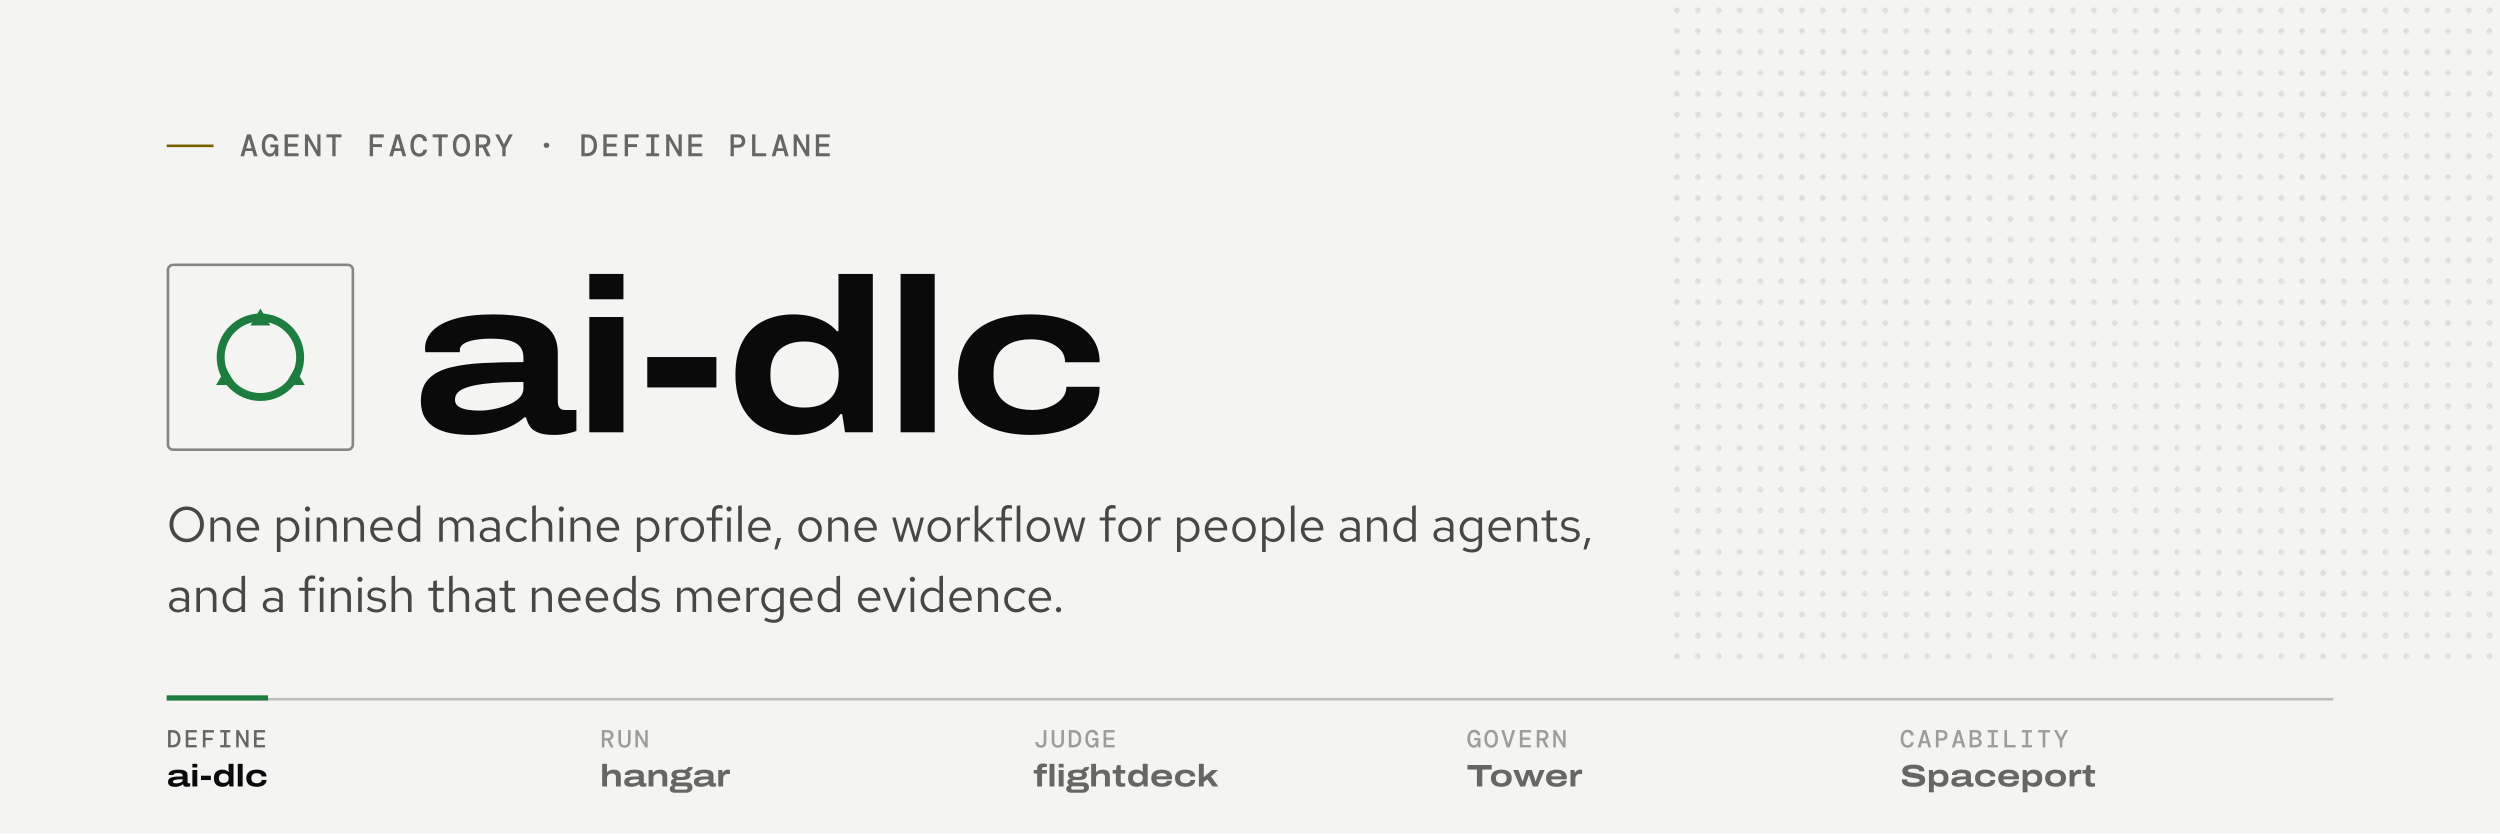
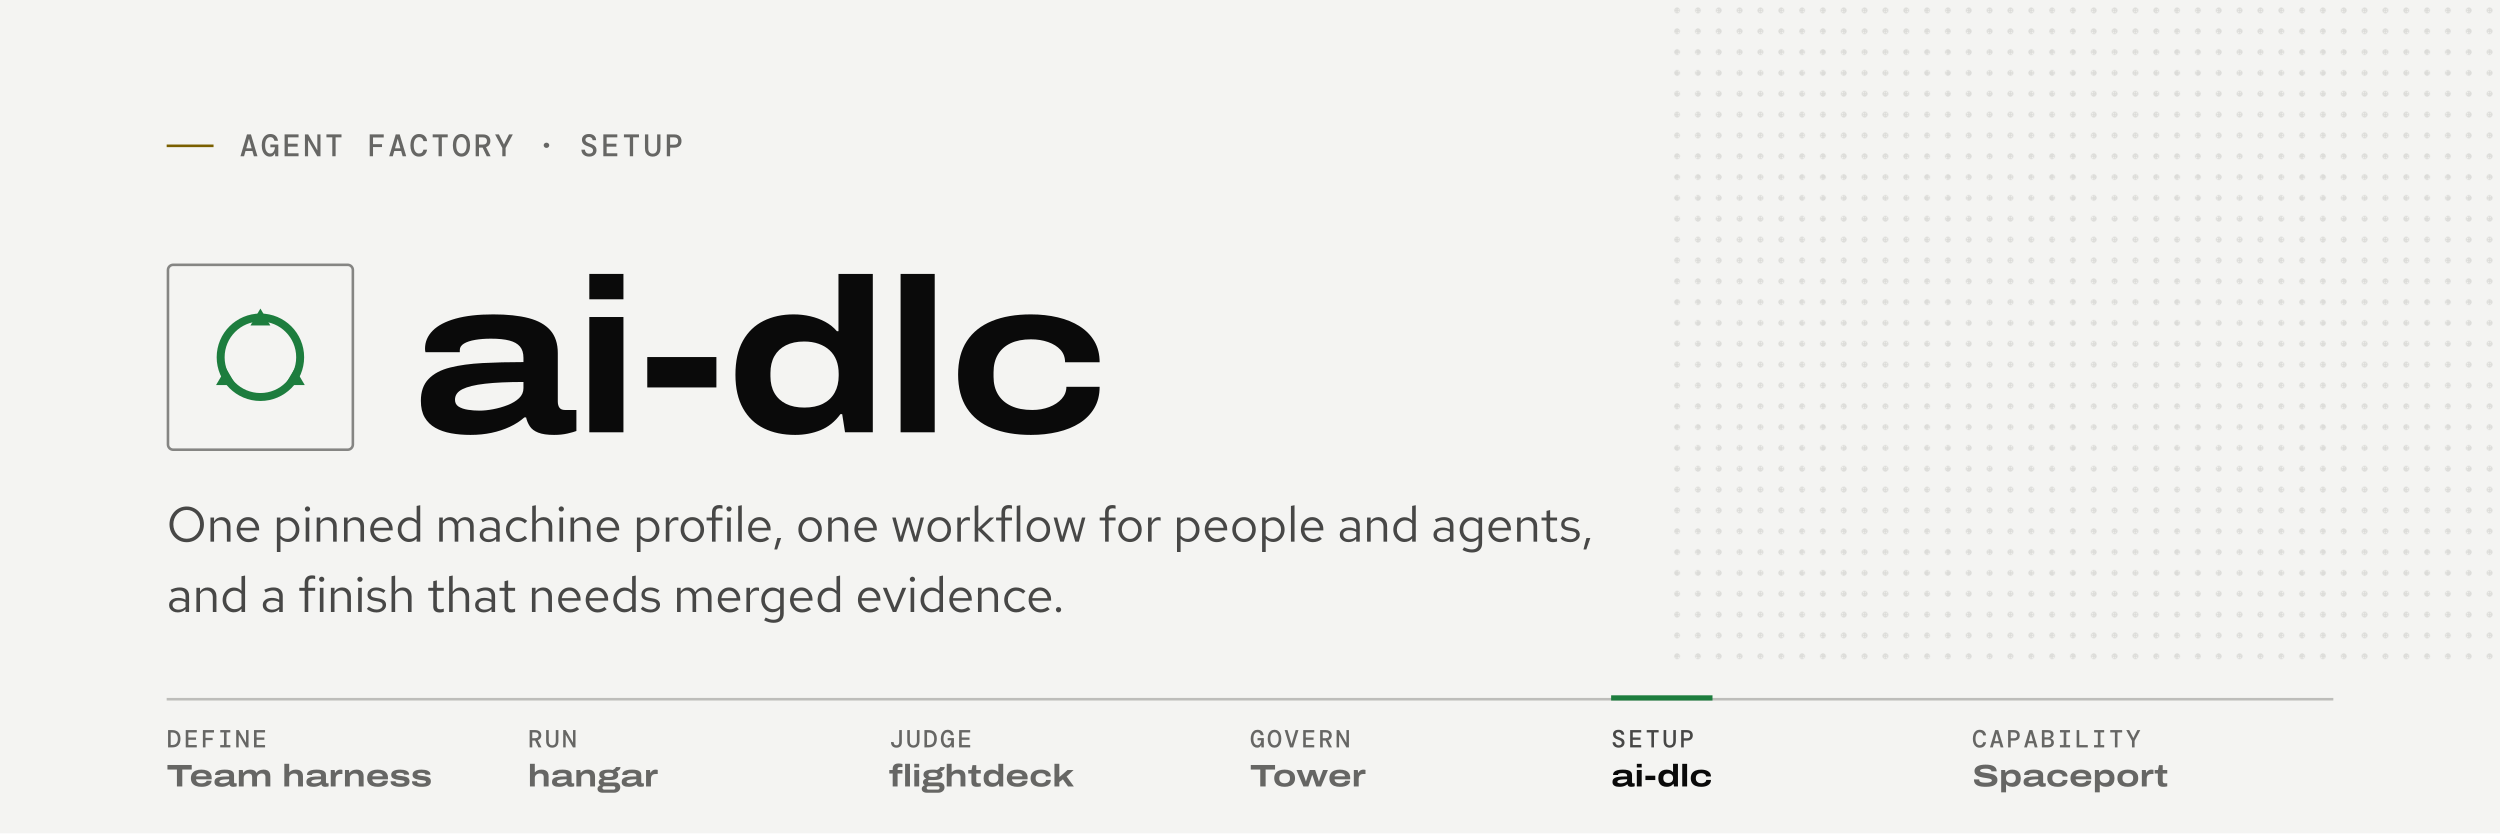
<svg xmlns="http://www.w3.org/2000/svg" width="960" height="320" viewBox="0 0 960 320" role="img" aria-labelledby="t d">
  <defs>
    <path id="m1" d="M28 0 237 700H363L572 0H457L410 168H190L143 0ZM297 550 214 253H386L303 550Z" />
    <path id="m7" d="M291 -12Q213 -12 154 32.5Q95 77 62 158Q29 239 29 350Q29 459 62 540Q95 621 156.5 666.5Q218 712 304 712Q408 712 471.5 655Q535 598 549 494H434Q424 548 390.5 580Q357 612 304 612Q223 612 180 542Q137 472 137 350Q137 223 182.5 155.5Q228 88 301 88Q350 88 382 117Q414 146 431 191.5Q448 237 452 288H305V376H559V0H461L454 94H448Q428 48 392 18Q356 -12 291 -12Z" />
    <path id="m5" d="M80 0V700H527V605H186V401H497V307H186V95H527V0Z" />
    <path id="m15" d="M51 0V700H155L448 187V700H549V0H445L152 513V0Z" />
    <path id="m21" d="M247 0V605H59V700H541V605H353V0Z" />
    <path id="m6" d="M84 0V700H533V601H190V387H478V294H190V0Z" />
    <path id="m3" d="M302 -12Q214 -12 152.5 33Q91 78 58.5 159.5Q26 241 26 349Q26 458 58.5 539.5Q91 621 153 666.5Q215 712 302 712Q415 712 482 650.5Q549 589 560 484H443Q434 539 398.5 575.5Q363 612 301 612Q222 612 178 542Q134 472 134 349Q134 227 178 157.5Q222 88 301 88Q365 88 399 121.5Q433 155 443 210H560Q544 107 479 47.5Q414 -12 302 -12Z" />
    <path id="m16" d="M300 -12Q215 -12 153 32Q91 76 58 157Q25 238 25 350Q25 462 58 543Q91 624 153 668Q215 712 300 712Q386 712 447.5 668Q509 624 542 543Q575 462 575 350Q575 238 542 157Q509 76 447.5 32Q386 -12 300 -12ZM300 88Q375 88 421 155.5Q467 223 467 350Q467 477 421 544.5Q375 612 300 612Q224 612 178.5 544.5Q133 477 133 350Q133 223 178.5 155.5Q224 88 300 88Z" />
    <path id="m19" d="M75 0V700H304Q386 700 439.5 672Q493 644 519.5 596.5Q546 549 546 489Q546 421 511.5 368.5Q477 316 406 292L553 0H430L296 277H181V0ZM181 373H298Q370 373 403.5 405Q437 437 437 489Q437 542 404 573.5Q371 605 297 605H181Z" />
    <path id="m26" d="M247 0V266L16 700H137L300 378L463 700H584L353 266V0Z" />
    <path id="m87" d="M300 267Q263 267 237 291.5Q211 316 211 351Q211 386 237 410Q263 434 300 434Q338 434 363.5 410Q389 386 389 351Q389 316 363.5 291.5Q338 267 300 267Z" />
-     <path id="m4" d="M57 0V700H225Q394 700 476 606.5Q558 513 558 350Q558 187 476 93.5Q394 0 225 0ZM163 98H221Q343 98 397 166.5Q451 235 451 350Q451 465 397 533.5Q343 602 221 602H163Z" />
-     <path id="m9" d="M95 0V94H247V606H97V700H503V606H353V94H505V0Z" />
+     <path id="m20" d="M307 -12Q233 -12 177.5 15Q122 42 90.5 92Q59 142 58 211H170Q171 158 206.5 120.5Q242 83 306 83Q365 83 398 110.5Q431 138 431 182Q431 219 411.5 243.5Q392 268 351 287.5Q310 307 245 328Q158 356 117 405.5Q76 455 76 527Q76 610 136 661Q196 712 301 712Q403 712 465 659.5Q527 607 529 514H416Q416 539 402 562.5Q388 586 362 601.5Q336 617 298 617Q251 618 219 594.5Q187 571 187 531Q187 482 226 454.5Q265 427 353 398Q408 380 450.5 354.5Q493 329 517.5 289.5Q542 250 542 189Q542 133 514 87.5Q486 42 433.5 15Q381 -12 307 -12Z" />
+     <path id="m22" d="M298 -12Q227 -12 171.5 17Q116 46 84 105.5Q52 165 52 256V700H158V250Q158 170 196 126.5Q234 83 300 83Q366 83 404 126.5Q442 170 442 250V700H548V256Q548 165 515 105.5Q482 46 425.5 17Q369 -12 298 -12Z" />
    <path id="m17" d="M71 0V700H308Q388 700 440 672.5Q492 645 517 597Q542 549 542 487Q542 425 517 377Q492 329 440 301.5Q388 274 308 274H177V0ZM177 369H303Q371 369 402.5 401Q434 433 434 487Q434 540 402.5 572.5Q371 605 303 605H177Z" />
-     <path id="m12" d="M81 0V700H187V95H532V0Z" />
    <path id="d28" d="M270 -12Q222 -12 181 -4.5Q140 3 109 20.5Q78 38 60.5 68Q43 98 43 144Q43 207 78 243.5Q113 280 176.5 296Q240 312 325.5 316.5Q411 321 512 321V340Q512 373 496 392Q480 411 447.5 419.5Q415 428 363 428Q324 428 291.5 422.5Q259 417 240 405.5Q221 394 221 376V366H64Q63 370 62.5 373.5Q62 377 62 382Q62 429 97 464.5Q132 500 201.5 519.5Q271 539 374 539Q470 539 535.5 522Q601 505 635 466Q669 427 669 362V141Q669 123 676.5 112.5Q684 102 702 102H754V6Q742 1 714 -5.5Q686 -12 652 -12Q606 -12 579.5 -1.5Q553 9 541 27.5Q529 46 524 68H516Q488 43 449.5 25Q411 7 366 -2.5Q321 -12 270 -12ZM311 99Q339 99 373.5 105.5Q408 112 440 124.5Q472 137 492 156Q512 175 512 202V230Q405 230 336 222Q267 214 233 197Q199 180 199 149Q199 128 215.5 117.5Q232 107 258 103Q284 99 311 99Z" />
    <path id="d36" d="M69 608V724H225V608ZM69 0V527H225V0Z" />
    <path id="d180" d="M50 205V344H366V205Z" />
    <path id="d31" d="M320 -12Q238 -12 177 18Q116 48 81.5 109.5Q47 171 47 263Q47 357 81 418Q115 479 175 509Q235 539 313 539Q352 539 389 530.5Q426 522 457.5 505Q489 488 511 462H518V724H675V0H548L535 83H527Q489 31 435.5 9.5Q382 -12 320 -12ZM362 113Q412 113 447 130.5Q482 148 500.5 181Q519 214 519 259V267Q519 302 508.5 329Q498 356 477.5 375Q457 394 427.5 404.5Q398 415 361 415Q312 415 277.5 397.5Q243 380 225 348Q207 316 207 271V256Q207 211 225.5 179Q244 147 278.5 130Q313 113 362 113Z" />
    <path id="d40" d="M69 0V724H225V0Z" />
    <path id="d30" d="M381 -12Q277 -12 202.5 18.5Q128 49 88 110.5Q48 172 48 264Q48 356 88 417Q128 478 202.5 508.5Q277 539 381 539Q446 539 503.5 525.5Q561 512 604 484.5Q647 457 671 416Q695 375 695 320H537Q537 354 516 377Q495 400 459.5 412.5Q424 425 381 425Q326 425 288 407Q250 389 230 355.5Q210 322 210 274V254Q210 207 230.5 173Q251 139 290.5 120.5Q330 102 387 102Q429 102 464.5 115.5Q500 129 521.5 153Q543 177 543 208H695Q695 152 670.5 110.5Q646 69 603.5 42Q561 15 503.5 1.5Q446 -12 381 -12Z" />
    <path id="s15" d="M405 -11Q332 -11 269 16.5Q206 44 158.5 93.5Q111 143 84 208.5Q57 274 57 350Q57 426 84 491.5Q111 557 158.5 606.5Q206 656 269 683.5Q332 711 405 711Q478 711 541 683.5Q604 656 651.5 606.5Q699 557 726 491.5Q753 426 753 350Q753 274 726 208.5Q699 143 651.5 93.5Q604 44 541 16.5Q478 -11 405 -11ZM405 59Q462 59 511 81Q560 103 597 143Q634 183 654.5 236Q675 289 675 350Q675 412 654.5 464.5Q634 517 597 557Q560 597 511 619Q462 641 405 641Q348 641 299 619Q250 597 213 557Q176 517 155.5 464.5Q135 412 135 350Q135 289 155.5 236Q176 183 213 143Q250 103 299 81Q348 59 405 59Z" />
    <path id="s41" d="M75 0V488H148V409Q176 453 215 474.5Q254 496 303 496Q356 496 395.5 473.5Q435 451 457.5 410.5Q480 370 480 316V0H407V295Q407 360 371.5 397.5Q336 435 276 435Q236 435 203 416Q170 397 148 360V0Z" />
    <path id="s31" d="M295 -10Q227 -10 172 23.5Q117 57 85 114.5Q53 172 53 244Q53 316 83.5 373Q114 430 166 463Q218 496 283 496Q347 496 397.5 463.5Q448 431 477.5 375.5Q507 320 507 250V228H124Q128 178 151.5 138.5Q175 99 213.5 76.5Q252 54 298 54Q336 54 371.5 67.5Q407 81 432 104L478 55Q436 22 391 6Q346 -10 295 -10ZM126 280H435Q430 324 408.5 358.5Q387 393 354.5 413Q322 433 282 433Q242 433 209 413.5Q176 394 154.5 359.5Q133 325 126 280Z" />
    <path id="s43" d="M75 -209V488H147V418Q175 455 215.5 474.5Q256 494 305 494Q369 494 419.5 460.5Q470 427 500 370.5Q530 314 530 244Q530 174 499.5 117Q469 60 417.5 26.5Q366 -7 301 -7Q255 -7 216 10.5Q177 28 148 61V-209ZM287 56Q336 56 374.5 80.5Q413 105 435.5 147.5Q458 190 458 243Q458 297 435.5 339Q413 381 374.5 405.5Q336 430 287 430Q244 430 207.5 412.5Q171 395 148 363V124Q172 92 208.5 74Q245 56 287 56Z" />
    <path id="s35" d="M74 0V488H147V0ZM111 609Q89 609 73.5 624.5Q58 640 58 661Q58 682 73.5 697.5Q89 713 111 713Q133 713 148.5 697.5Q164 682 164 661Q164 640 148.5 624.5Q133 609 111 609Z" />
    <path id="s30" d="M278 -7Q215 -7 164 26.5Q113 60 83 116.5Q53 173 53 243Q53 314 83.5 370.5Q114 427 166 460.5Q218 494 282 494Q327 494 366 476.5Q405 459 434 426V722L507 737V0H434V65Q406 30 366 11.5Q326 -7 278 -7ZM296 57Q339 57 375 74Q411 91 434 122V364Q410 395 373.5 412.5Q337 430 296 430Q247 430 208.5 406Q170 382 147.5 340Q125 298 125 244Q125 191 147.5 148.5Q170 106 208.5 81.5Q247 57 296 57Z" />
    <path id="s40" d="M75 0V488H148V412Q176 454 212 475Q248 496 293 496Q345 496 384 470.5Q423 445 443 401Q472 448 512.5 472Q553 496 606 496Q655 496 692.5 473Q730 450 751 409.5Q772 369 772 315V0H699V297Q699 361 667 398Q635 435 579 435Q541 435 510.5 416Q480 397 457 358Q459 348 460 337Q461 326 461 315V0H388V297Q388 361 355.5 398Q323 435 267 435Q192 435 148 363V0Z" />
    <path id="s27" d="M226 -9Q174 -9 134 10Q94 29 71.5 62.5Q49 96 49 140Q49 184 72 216.5Q95 249 136 267Q177 285 232 285Q274 285 311.5 276Q349 267 381 247V314Q381 374 349 404.5Q317 435 255 435Q221 435 185.5 425Q150 415 107 393L80 449Q178 496 264 496Q355 496 404 451.5Q453 407 453 324V0H381V57Q349 24 310 7.5Q271 -9 226 -9ZM119 142Q119 99 152.5 73Q186 47 241 47Q282 47 316.5 61Q351 75 381 103V197Q350 215 317 223.5Q284 232 243 232Q187 232 153 207.5Q119 183 119 142Z" />
    <path id="s29" d="M294 -8Q226 -8 171.5 25.5Q117 59 85 116.5Q53 174 53 244Q53 315 85 372Q117 429 171.5 462.5Q226 496 294 496Q348 496 397 476Q446 456 482 420L435 369Q409 398 372 414Q335 430 297 430Q249 430 210.5 405Q172 380 149 338Q126 296 126 244Q126 192 149 150Q172 108 210.5 83Q249 58 297 58Q335 58 372 74.5Q409 91 435 119L482 68Q446 32 397 12Q348 -8 294 -8Z" />
    <path id="s34" d="M75 0V722L148 737V409Q176 453 215 474.5Q254 496 303 496Q356 496 395.5 473.5Q435 451 457.5 410.5Q480 370 480 316V0H407V295Q407 360 371.5 397.5Q336 435 276 435Q236 435 203 416Q170 397 148 360V0Z" />
    <path id="s45" d="M75 0V488H148V388Q167 439 202.5 467.5Q238 496 284 496Q297 496 308 494.5Q319 493 330 489V423Q318 427 304.5 429.5Q291 432 279 432Q234 432 200.5 406Q167 380 148 333V0Z" />
    <path id="s42" d="M290 -8Q223 -8 169 25Q115 58 84 115Q53 172 53 244Q53 316 84 373Q115 430 169 463Q223 496 290 496Q358 496 411.5 463Q465 430 496 373Q527 316 527 244Q527 172 496 115Q465 58 411.5 25Q358 -8 290 -8ZM290 56Q338 56 375 80.5Q412 105 433.5 148Q455 191 455 244Q455 298 433.5 340.5Q412 383 375 407.5Q338 432 290 432Q242 432 205 407.5Q168 383 146.5 340.5Q125 298 125 244Q125 191 146.5 148Q168 105 205 80.5Q242 56 290 56Z" />
    <path id="s56" d="M137 0V428H28V488H137V590Q137 662 175 701Q213 740 283 740Q303 740 319.5 738Q336 736 349 731V665Q333 670 320 672Q307 674 290 674Q248 674 229 653.5Q210 633 210 589V488H349V428H210V0ZM444 0V488H517V0ZM481 609Q459 609 443.5 624.5Q428 640 428 661Q428 682 443.5 697.5Q459 713 481 713Q503 713 518.5 697.5Q534 682 534 661Q534 640 518.5 624.5Q503 609 481 609Z" />
    <path id="s39" d="M75 0V722L148 737V0Z" />
    <path id="s63" d="M50 -157 110 74H188L107 -157Z" />
    <path id="s50" d="M162 0 28 488H99L201 98L318 488H383L500 98L601 488H670L537 0H466L350 394L234 0Z" />
    <path id="s38" d="M75 0V722L148 737V269L380 488H468L220 256L479 0H383L148 233V0Z" />
    <path id="s57" d="M137 0V428H28V488H137V590Q137 662 175 701Q213 740 283 740Q303 740 319.5 738Q336 736 349 731V665Q333 670 320 672Q307 674 290 674Q248 674 229 653.5Q210 633 210 589V488H349V428H210V0ZM445 0V722L518 737V0Z" />
    <path id="s32" d="M137 0V428H28V488H137V590Q137 662 175 701Q213 740 283 740Q303 740 319.5 738Q336 736 349 731V665Q333 670 320 672Q307 674 290 674Q248 674 229 653.5Q210 633 210 589V488H349V428H210V0Z" />
    <path id="s33" d="M301 -219Q252 -219 202.5 -205.5Q153 -192 111 -168L142 -112Q187 -135 224 -146Q261 -157 298 -157Q365 -157 399.5 -125Q434 -93 434 -32V66Q406 31 366 12.5Q326 -6 278 -6Q215 -6 164 27.5Q113 61 83 117.5Q53 174 53 244Q53 314 83.5 370.5Q114 427 166 460.5Q218 494 282 494Q328 494 367 476.5Q406 459 435 425V488H507V-31Q507 -122 454 -170.5Q401 -219 301 -219ZM296 57Q339 57 375 74.5Q411 92 434 123V364Q410 395 373.5 412.5Q337 430 296 430Q247 430 208.5 406Q170 382 147.5 340Q125 298 125 244Q125 191 147.5 148.5Q170 106 208.5 81.5Q247 57 296 57Z" />
    <path id="s47" d="M261 -10Q198 -10 165.5 20.5Q133 51 133 109V428H32V488H133V622L206 639V488H346V428H206V128Q206 89 222.5 72Q239 55 277 55Q296 55 311 58Q326 61 346 68V3Q326 -4 304 -7Q282 -10 261 -10Z" />
    <path id="s46" d="M226 -10Q166 -10 115 8.5Q64 27 28 62L67 110Q111 78 148 63.5Q185 49 224 49Q277 49 312 74Q347 99 347 138Q347 168 326.5 185Q306 202 259 211L179 225Q108 238 74.5 269Q41 300 41 353Q41 395 63.5 427Q86 459 126 477.5Q166 496 217 496Q267 496 312 481.5Q357 467 403 435L367 384Q329 411 291 423.5Q253 436 214 436Q166 436 137 415Q108 394 108 358Q108 328 126.5 312Q145 296 192 288L274 273Q348 260 382 228Q416 196 416 142Q416 99 391 64.5Q366 30 323 10Q280 -10 226 -10Z" />
    <path id="s49" d="M215 0 15 488H94L252 91L408 488H486L285 0Z" />
    <path id="s62" d="M125 -8Q103 -8 87.5 8Q72 24 72 46Q72 69 87.5 84.5Q103 100 125 100Q147 100 162.5 84.5Q178 69 178 46Q178 24 162.5 8Q147 -8 125 -8Z" />
-     <path id="m22" d="M298 -12Q227 -12 171.5 17Q116 46 84 105.5Q52 165 52 256V700H158V250Q158 170 196 126.5Q234 83 300 83Q366 83 404 126.5Q442 170 442 250V700H548V256Q548 165 515 105.5Q482 46 425.5 17Q369 -12 298 -12Z" />
+     <path id="m4" d="M57 0V700H225Q394 700 476 606.5Q558 513 558 350Q558 187 476 93.5Q394 0 225 0ZM163 98H221Q343 98 397 166.5Q451 235 451 350Q451 465 397 533.5Q343 602 221 602H163Z" />
+     <path id="m9" d="M95 0V94H247V606H97V700H503V606H353V94H505V0Z" />
+     <path id="d20" d="M328 0V541H25V687H802V541H500V0Z" />
+     <path id="d32" d="M387 -12Q282 -12 206 17.5Q130 47 88.5 108Q47 169 47 263Q47 355 87.5 416.5Q128 478 203.5 508.5Q279 539 381 539Q488 539 562 509Q636 479 674 420Q712 361 712 274V228H211Q214 182 236 153.5Q258 125 297.5 112Q337 99 390 99Q414 99 440.5 104.5Q467 110 490.5 120Q514 130 530 145.5Q546 161 548 183H708Q708 141 686 105Q664 69 622 43Q580 17 520.5 2.5Q461 -12 387 -12ZM212 323H545Q545 349 533 368.5Q521 388 498.5 401.5Q476 415 447 421.5Q418 428 384 428Q335 428 297.5 415.5Q260 403 238.5 379.5Q217 356 212 323Z" />
+     <path id="d41" d="M69 0V527H195L206 438H215Q243 476 278.5 498Q314 520 354.5 529.5Q395 539 434 539Q508 539 557.5 514.5Q607 490 629 438H639Q667 476 703 498Q739 520 779.5 529.5Q820 539 860 539Q931 539 979.5 515.5Q1028 492 1052 444Q1076 396 1076 323V0H920V298Q920 329 911.5 351.5Q903 374 887.5 388Q872 402 850.5 408.5Q829 415 802 415Q762 415 727.5 397.5Q693 380 671.5 349.5Q650 319 650 278V0H494V298Q494 329 486 351.5Q478 374 462.5 388Q447 402 425.5 408.5Q404 415 376 415Q336 415 301.5 397.5Q267 380 246 349.5Q225 319 225 278V0Z" />
    <path id="d35" d="M69 0V724H225V457H233Q260 488 294.5 506Q329 524 366.5 531.5Q404 539 440 539Q515 539 565.5 515.5Q616 492 641 444Q666 396 666 323V0H510V298Q510 329 501 351.5Q492 374 476 388Q460 402 436.5 408.5Q413 415 384 415Q342 415 306 397.5Q270 380 247.5 349.5Q225 319 225 278V0Z" />
+     <path id="d46" d="M69 0V527H195L206 436H214Q227 465 249.5 488.5Q272 512 303 525.5Q334 539 373 539Q391 539 409 536.5Q427 534 442 529V398H365Q327 398 300.5 385.5Q274 373 257.5 351.5Q241 330 233 303.5Q225 277 225 248V0Z" />
    <path id="d42" d="M69 0V527H195L206 438H215Q244 476 280.5 498Q317 520 358.5 529.5Q400 539 440 539Q515 539 565.5 515.5Q616 492 641 444Q666 396 666 323V0H510V298Q510 329 501 351.5Q492 374 476 388Q460 402 436.5 408.5Q413 415 384 415Q342 415 306 397.5Q270 380 247.5 349.5Q225 319 225 278V0Z" />
+     <path id="d47" d="M340 -12Q281 -12 227 -2.5Q173 7 130.5 26Q88 45 63 76Q38 107 38 149Q38 154 38.5 158Q39 162 40 166H200Q200 164 199.5 161Q199 158 199 156Q199 133 219 119Q239 105 271.5 98.5Q304 92 341 92Q376 92 409.5 96Q443 100 465 111.5Q487 123 487 147Q487 171 461 182Q435 193 388.5 198.5Q342 204 280 213Q233 220 192.5 231Q152 242 121.5 259.5Q91 277 74 305Q57 333 57 374Q57 418 78 449.5Q99 481 137.5 501Q176 521 230 530Q284 539 349 539Q406 539 456.5 530Q507 521 545 502Q583 483 605 455Q627 427 627 390Q627 386 627 382Q627 378 626 375H466V380Q466 400 449 412Q432 424 405 429.5Q378 435 347 435Q336 435 314 434Q292 433 268.5 429Q245 425 229 416Q213 407 213 390Q213 369 238 359Q263 349 303.5 344Q344 339 391 333Q441 327 486.5 318Q532 309 567.5 291.5Q603 274 623 244Q643 214 643 166Q643 116 622 81.5Q601 47 561.5 26.5Q522 6 465.5 -3Q409 -12 340 -12Z" />
    <path id="d34" d="M177 -201Q134 -201 96.5 -188Q59 -175 36 -147Q13 -119 13 -73Q13 -34 41 -4Q69 26 113 41Q81 57 66.5 83Q52 109 52 139Q52 181 80.5 211.5Q109 242 158 249Q118 270 93.5 302.5Q69 335 69 372Q69 434 105 471Q141 508 209 523.5Q277 539 373 539Q408 539 440 536Q472 533 501 527Q550 549 574.5 574.5Q599 600 603 621H748Q747 583 731 556Q715 529 685 511Q655 493 613 484Q643 464 659.5 435.5Q676 407 676 371Q676 314 644.5 277Q613 240 553.5 222.5Q494 205 409 205H273Q243 205 227 195Q211 185 211 167Q211 149 226.5 138Q242 127 277 127H581Q660 127 701 82.5Q742 38 742 -31Q742 -82 715 -120Q688 -158 643.5 -179.5Q599 -201 545 -201ZM228 -101H527Q543 -101 556 -94.5Q569 -88 577 -75Q585 -62 585 -46Q585 -21 567.5 -7Q550 7 527 7H232Q206 7 188.5 -6.5Q171 -20 171 -45Q171 -70 187.5 -85.5Q204 -101 228 -101ZM373 303Q441 303 480 318Q519 333 519 372Q519 411 480 426Q441 441 373 441Q305 441 266 426Q227 411 227 372Q227 344 244.5 329Q262 314 295 308.5Q328 303 373 303Z" />
-     <path id="d46" d="M69 0V527H195L206 436H214Q227 465 249.5 488.5Q272 512 303 525.5Q334 539 373 539Q391 539 409 536.5Q427 534 442 529V398H365Q327 398 300.5 385.5Q274 373 257.5 351.5Q241 330 233 303.5Q225 277 225 248V0Z" />
    <path id="m10" d="M309 -12Q201 -12 143 48.5Q85 109 85 215H192Q193 160 220 122Q247 84 308 84Q367 84 392.5 121Q418 158 418 213V700H524V213Q524 105 467 46.5Q410 -12 309 -12Z" />
    <path id="d60" d="M122 0V413H13V527H122V566Q122 622 143.5 659.5Q165 697 206 716Q247 735 306 735Q326 735 349 733Q372 731 394 727.5Q416 724 434 718V621H366Q318 621 298.5 608.5Q279 596 279 565V527H434V413H279V0ZM519 0V724H675V0Z" />
    <path id="d48" d="M304 -12Q243 -12 203.5 3.5Q164 19 145 56.5Q126 94 126 159V413H24V527H131L162 683H282V527H427V413H282V179Q282 141 296.5 121.5Q311 102 359 102H427V5Q413 0 390.5 -4Q368 -8 344.5 -10Q321 -12 304 -12Z" />
-     <path id="d32" d="M387 -12Q282 -12 206 17.5Q130 47 88.5 108Q47 169 47 263Q47 355 87.5 416.5Q128 478 203.5 508.5Q279 539 381 539Q488 539 562 509Q636 479 674 420Q712 361 712 274V228H211Q214 182 236 153.5Q258 125 297.5 112Q337 99 390 99Q414 99 440.5 104.5Q467 110 490.5 120Q514 130 530 145.5Q546 161 548 183H708Q708 141 686 105Q664 69 622 43Q580 17 520.5 2.5Q461 -12 387 -12ZM212 323H545Q545 349 533 368.5Q521 388 498.5 401.5Q476 415 447 421.5Q418 428 384 428Q335 428 297.5 415.5Q260 403 238.5 379.5Q217 356 212 323Z" />
    <path id="d39" d="M69 0V724H225V298L488 527H682L458 318L690 0H504L339 227L225 143V0Z" />
    <path id="m23" d="M237 0 21 700H135L300 140L465 700H579L363 0Z" />
-     <path id="d20" d="M328 0V541H25V687H802V541H500V0Z" />
    <path id="d43" d="M380 -12Q277 -12 202.5 19Q128 50 87.5 111.5Q47 173 47 264Q47 356 87.5 417Q128 478 202.5 508.5Q277 539 380 539Q483 539 557.5 508.5Q632 478 672.5 417Q713 356 713 264Q713 173 672.5 111.5Q632 50 557.5 19Q483 -12 380 -12ZM380 102Q434 102 472.5 120.5Q511 139 531 173Q551 207 551 254V274Q551 322 531 355.5Q511 389 472.5 407Q434 425 380 425Q325 425 287 407Q249 389 229 355.5Q209 322 209 274V254Q209 207 229 173Q249 139 287 120.5Q325 102 380 102Z" />
    <path id="d51" d="M224 0 4 527H172L265 276Q273 254 280 233Q287 212 292.5 194.5Q298 177 300 166H308Q311 177 316.5 194Q322 211 329 232Q336 253 343 275L427 527H601L685 275Q688 267 693.5 247.5Q699 228 705.5 206.5Q712 185 718 166H726Q730 182 736.5 202.5Q743 223 750 242.5Q757 262 761 275L853 527H1010L790 0H635L553 240Q546 263 538 286.5Q530 310 523 331Q516 352 512 365H505Q500 350 492.5 328.5Q485 307 478 283.5Q471 260 464 239L384 0Z" />
    <path id="m2" d="M56 0V700H306Q415 700 471 650Q527 600 527 521Q527 460 495 422Q463 384 421 367V360Q471 342 507 301.5Q543 261 543 195Q543 141 516.5 96.5Q490 52 439 26Q388 0 314 0ZM162 408H293Q354 408 386 432.5Q418 457 418 507Q418 606 291 606H162ZM162 98H300Q365 98 400 126Q435 154 435 208Q435 261 398 289.5Q361 318 298 318H162Z" />
+     <path id="m12" d="M81 0V700H187V95H532V0Z" />
    <path id="d19" d="M440 -12Q359 -12 289.5 -2.5Q220 7 167 32Q114 57 85 101.5Q56 146 56 215Q56 217 56 220Q56 223 57 225H226Q225 221 225 216Q225 211 225 205Q225 174 250 155.5Q275 137 322 128.5Q369 120 432 120Q459 120 486.5 122Q514 124 539.5 128.5Q565 133 585 141Q605 149 617 161.5Q629 174 629 191Q629 215 605.5 229.5Q582 244 542.5 253Q503 262 453.5 268.5Q404 275 351 283.5Q298 292 248.5 306.5Q199 321 159.5 344.5Q120 368 96.5 405Q73 442 73 496Q73 546 98 584Q123 622 170 648Q217 674 283.5 686.5Q350 699 433 699Q517 699 582 685.5Q647 672 691.5 646.5Q736 621 758.5 583.5Q781 546 781 498V483H613V494Q613 516 591.5 532.5Q570 549 531.5 559Q493 569 442 569Q375 569 333 560.5Q291 552 271 537.5Q251 523 251 506Q251 484 274.5 471Q298 458 337.5 450Q377 442 426.5 435.5Q476 429 529 420Q582 411 631.5 397.5Q681 384 720.5 360Q760 336 783.5 300.5Q807 265 807 212Q807 131 760 81.5Q713 32 630.5 10Q548 -12 440 -12Z" />
    <path id="d44" d="M69 -189V527H195L208 444H217Q254 497 307.5 518Q361 539 424 539Q505 539 566 509Q627 479 661.5 418Q696 357 696 264Q696 171 662 109.5Q628 48 568.5 18Q509 -12 431 -12Q392 -12 354.5 -3.5Q317 5 286 22Q255 39 233 65H225V-189ZM383 113Q432 113 466.5 130.5Q501 148 519 180Q537 212 537 256V271Q537 316 519 348.5Q501 381 466 398Q431 415 381 415Q332 415 296.5 397Q261 379 242.5 346.5Q224 314 224 268V260Q224 226 234.5 198.5Q245 171 265.5 152Q286 133 315.5 123Q345 113 383 113Z" />
  </defs>
  <rect width="960" height="320" fill="#F4F4F2" />
  <pattern id="dots" x="640" y="0" width="8" height="8" patternUnits="userSpaceOnUse">
    <circle cx="4" cy="4" r="1.1" fill="#DCDCD9" />
  </pattern>
  <rect x="640" y="0" width="320" height="256" fill="url(#dots)" />
  <g transform="translate(0 0) scale(1)">
    <rect x="64" y="55.5" width="18" height="1" fill="#7A5F00" />
    <g fill="#666664">
      <use href="#m1" transform="translate(92 60) scale(0.012 -0.012)" />
      <use href="#m7" transform="translate(100.16 60) scale(0.012 -0.012)" />
      <use href="#m5" transform="translate(108.32 60) scale(0.012 -0.012)" />
      <use href="#m15" transform="translate(116.48 60) scale(0.012 -0.012)" />
      <use href="#m21" transform="translate(124.64 60) scale(0.012 -0.012)" />
      <use href="#m6" transform="translate(140.96 60) scale(0.012 -0.012)" />
      <use href="#m1" transform="translate(149.12 60) scale(0.012 -0.012)" />
      <use href="#m3" transform="translate(157.28 60) scale(0.012 -0.012)" />
      <use href="#m21" transform="translate(165.44 60) scale(0.012 -0.012)" />
      <use href="#m16" transform="translate(173.6 60) scale(0.012 -0.012)" />
      <use href="#m19" transform="translate(181.76 60) scale(0.012 -0.012)" />
      <use href="#m26" transform="translate(189.92 60) scale(0.012 -0.012)" />
      <use href="#m87" transform="translate(206.24 60) scale(0.012 -0.012)" />
-       <use href="#m4" transform="translate(222.56 60) scale(0.012 -0.012)" />
+       <use href="#m20" transform="translate(222.56 60) scale(0.012 -0.012)" />
      <use href="#m5" transform="translate(230.72 60) scale(0.012 -0.012)" />
-       <use href="#m6" transform="translate(238.88 60) scale(0.012 -0.012)" />
-       <use href="#m9" transform="translate(247.04 60) scale(0.012 -0.012)" />
-       <use href="#m15" transform="translate(255.2 60) scale(0.012 -0.012)" />
-       <use href="#m5" transform="translate(263.36 60) scale(0.012 -0.012)" />
-       <use href="#m17" transform="translate(279.68 60) scale(0.012 -0.012)" />
-       <use href="#m12" transform="translate(287.84 60) scale(0.012 -0.012)" />
-       <use href="#m1" transform="translate(296 60) scale(0.012 -0.012)" />
-       <use href="#m15" transform="translate(304.16 60) scale(0.012 -0.012)" />
-       <use href="#m5" transform="translate(312.32 60) scale(0.012 -0.012)" />
+       <use href="#m21" transform="translate(238.88 60) scale(0.012 -0.012)" />
+       <use href="#m22" transform="translate(247.04 60) scale(0.012 -0.012)" />
+       <use href="#m17" transform="translate(255.2 60) scale(0.012 -0.012)" />
    </g>
    <rect x="64.5" y="101.69" width="71" height="71" rx="2" fill="none" stroke="#858583" />
    <g transform="translate(77.1 114.29) scale(1.908)" fill="none" color="#1D7D3E" stroke="#1D7D3E" stroke-width="1.6" stroke-linecap="square" stroke-linejoin="miter">
      <circle cx="12" cy="12" r="8" />
      <g fill="currentColor" stroke="none">
        <path d="M12 2.2 L14 5.6 H10 Z" />
        <path d="M18.93 14.2 L20.93 17.6 H16.93 Z" />
        <path d="M5.07 14.2 L7.07 17.6 H3.07 Z" />
      </g>
    </g>
    <g fill="#0A0A0A">
      <use href="#d28" transform="translate(158 166) scale(0.084 -0.084)" />
      <use href="#d36" transform="translate(220.5 166) scale(0.084 -0.084)" />
      <use href="#d180" transform="translate(244.35 166) scale(0.084 -0.084)" />
      <use href="#d31" transform="translate(278.46 166) scale(0.084 -0.084)" />
      <use href="#d40" transform="translate(340.03 166) scale(0.084 -0.084)" />
      <use href="#d30" transform="translate(363.88 166) scale(0.084 -0.084)" />
    </g>
    <g fill="#474746">
      <use href="#s15" transform="translate(64 208) scale(0.019 -0.019)" />
      <use href="#s41" transform="translate(79.39 208) scale(0.019 -0.019)" />
      <use href="#s31" transform="translate(89.88 208) scale(0.019 -0.019)" />
      <use href="#s43" transform="translate(104.89 208) scale(0.019 -0.019)" />
      <use href="#s35" transform="translate(115.97 208) scale(0.019 -0.019)" />
      <use href="#s41" transform="translate(120.18 208) scale(0.019 -0.019)" />
      <use href="#s41" transform="translate(130.67 208) scale(0.019 -0.019)" />
      <use href="#s31" transform="translate(141.16 208) scale(0.019 -0.019)" />
      <use href="#s30" transform="translate(151.74 208) scale(0.019 -0.019)" />
      <use href="#s40" transform="translate(167.23 208) scale(0.019 -0.019)" />
      <use href="#s27" transform="translate(183.28 208) scale(0.019 -0.019)" />
      <use href="#s29" transform="translate(193.28 208) scale(0.019 -0.019)" />
      <use href="#s34" transform="translate(202.95 208) scale(0.019 -0.019)" />
      <use href="#s35" transform="translate(213.43 208) scale(0.019 -0.019)" />
      <use href="#s41" transform="translate(217.65 208) scale(0.019 -0.019)" />
      <use href="#s31" transform="translate(228.14 208) scale(0.019 -0.019)" />
      <use href="#s43" transform="translate(243.15 208) scale(0.019 -0.019)" />
      <use href="#s45" transform="translate(254.23 208) scale(0.019 -0.019)" />
      <use href="#s42" transform="translate(260.35 208) scale(0.019 -0.019)" />
      <use href="#s56" transform="translate(270.8 208) scale(0.019 -0.019)" />
      <use href="#s39" transform="translate(282.04 208) scale(0.019 -0.019)" />
      <use href="#s31" transform="translate(286.28 208) scale(0.019 -0.019)" />
      <use href="#s63" transform="translate(296.39 208) scale(0.019 -0.019)" />
      <use href="#s42" transform="translate(305.57 208) scale(0.019 -0.019)" />
      <use href="#s41" transform="translate(316.59 208) scale(0.019 -0.019)" />
      <use href="#s31" transform="translate(327.07 208) scale(0.019 -0.019)" />
      <use href="#s50" transform="translate(342.08 208) scale(0.019 -0.019)" />
      <use href="#s42" transform="translate(355.16 208) scale(0.019 -0.019)" />
      <use href="#s45" transform="translate(366.18 208) scale(0.019 -0.019)" />
      <use href="#s38" transform="translate(372.86 208) scale(0.019 -0.019)" />
      <use href="#s57" transform="translate(381.96 208) scale(0.019 -0.019)" />
      <use href="#s42" transform="translate(393.23 208) scale(0.019 -0.019)" />
      <use href="#s50" transform="translate(404.06 208) scale(0.019 -0.019)" />
      <use href="#s32" transform="translate(421.75 208) scale(0.019 -0.019)" />
      <use href="#s42" transform="translate(428.4 208) scale(0.019 -0.019)" />
      <use href="#s45" transform="translate(439.42 208) scale(0.019 -0.019)" />
      <use href="#s43" transform="translate(450.54 208) scale(0.019 -0.019)" />
      <use href="#s31" transform="translate(461.61 208) scale(0.019 -0.019)" />
      <use href="#s42" transform="translate(472.2 208) scale(0.019 -0.019)" />
      <use href="#s43" transform="translate(483.22 208) scale(0.019 -0.019)" />
      <use href="#s39" transform="translate(494.29 208) scale(0.019 -0.019)" />
      <use href="#s31" transform="translate(498.53 208) scale(0.019 -0.019)" />
      <use href="#s27" transform="translate(513.54 208) scale(0.019 -0.019)" />
      <use href="#s41" transform="translate(523.53 208) scale(0.019 -0.019)" />
      <use href="#s30" transform="translate(534.02 208) scale(0.019 -0.019)" />
      <use href="#s27" transform="translate(549.51 208) scale(0.019 -0.019)" />
      <use href="#s33" transform="translate(559.5 208) scale(0.019 -0.019)" />
      <use href="#s31" transform="translate(570.56 208) scale(0.019 -0.019)" />
      <use href="#s41" transform="translate(581.14 208) scale(0.019 -0.019)" />
      <use href="#s47" transform="translate(591.34 208) scale(0.019 -0.019)" />
      <use href="#s46" transform="translate(598.72 208) scale(0.019 -0.019)" />
      <use href="#s63" transform="translate(607.11 208) scale(0.019 -0.019)" />
    </g>
    <g fill="#474746">
      <use href="#s27" transform="translate(64 235) scale(0.019 -0.019)" />
      <use href="#s41" transform="translate(73.99 235) scale(0.019 -0.019)" />
      <use href="#s30" transform="translate(84.48 235) scale(0.019 -0.019)" />
      <use href="#s27" transform="translate(99.97 235) scale(0.019 -0.019)" />
      <use href="#s56" transform="translate(114.39 235) scale(0.019 -0.019)" />
      <use href="#s41" transform="translate(125.64 235) scale(0.019 -0.019)" />
      <use href="#s35" transform="translate(136.12 235) scale(0.019 -0.019)" />
      <use href="#s46" transform="translate(140.34 235) scale(0.019 -0.019)" />
      <use href="#s34" transform="translate(148.93 235) scale(0.019 -0.019)" />
      <use href="#s47" transform="translate(163.84 235) scale(0.019 -0.019)" />
      <use href="#s34" transform="translate(171.03 235) scale(0.019 -0.019)" />
      <use href="#s27" transform="translate(181.51 235) scale(0.019 -0.019)" />
      <use href="#s47" transform="translate(191.22 235) scale(0.019 -0.019)" />
      <use href="#s41" transform="translate(202.83 235) scale(0.019 -0.019)" />
      <use href="#s31" transform="translate(213.32 235) scale(0.019 -0.019)" />
      <use href="#s31" transform="translate(223.9 235) scale(0.019 -0.019)" />
      <use href="#s30" transform="translate(234.49 235) scale(0.019 -0.019)" />
      <use href="#s46" transform="translate(245.54 235) scale(0.019 -0.019)" />
      <use href="#s40" transform="translate(258.56 235) scale(0.019 -0.019)" />
      <use href="#s31" transform="translate(274.62 235) scale(0.019 -0.019)" />
      <use href="#s45" transform="translate(285.2 235) scale(0.019 -0.019)" />
      <use href="#s33" transform="translate(291.32 235) scale(0.019 -0.019)" />
      <use href="#s31" transform="translate(302.37 235) scale(0.019 -0.019)" />
      <use href="#s30" transform="translate(312.96 235) scale(0.019 -0.019)" />
      <use href="#s31" transform="translate(328.44 235) scale(0.019 -0.019)" />
      <use href="#s49" transform="translate(338.74 235) scale(0.019 -0.019)" />
      <use href="#s35" transform="translate(348.26 235) scale(0.019 -0.019)" />
      <use href="#s30" transform="translate(352.48 235) scale(0.019 -0.019)" />
      <use href="#s31" transform="translate(363.54 235) scale(0.019 -0.019)" />
      <use href="#s41" transform="translate(374.12 235) scale(0.019 -0.019)" />
      <use href="#s29" transform="translate(384.61 235) scale(0.019 -0.019)" />
      <use href="#s31" transform="translate(393.99 235) scale(0.019 -0.019)" />
      <use href="#s62" transform="translate(404.1 235) scale(0.019 -0.019)" />
    </g>
    <rect x="64" y="268" width="832" height="1" fill="#BDBDBA" />
    <g fill="#666664">
      <use href="#m4" transform="translate(64 287) scale(0.0095 -0.0095)" />
      <use href="#m5" transform="translate(70.56 287) scale(0.0095 -0.0095)" />
      <use href="#m6" transform="translate(77.11 287) scale(0.0095 -0.0095)" />
      <use href="#m9" transform="translate(83.66 287) scale(0.0095 -0.0095)" />
      <use href="#m15" transform="translate(90.22 287) scale(0.0095 -0.0095)" />
      <use href="#m5" transform="translate(96.78 287) scale(0.0095 -0.0095)" />
    </g>
+     <g fill="#666664">
+       <use href="#d20" transform="translate(64 302) scale(0.012 -0.012)" />
+       <use href="#d32" transform="translate(72.74 302) scale(0.012 -0.012)" />
+       <use href="#d28" transform="translate(81.84 302) scale(0.012 -0.012)" />
+       <use href="#d41" transform="translate(90.89 302) scale(0.012 -0.012)" />
+       <use href="#d35" transform="translate(108.35 302) scale(0.012 -0.012)" />
+       <use href="#d28" transform="translate(117.14 302) scale(0.012 -0.012)" />
+       <use href="#d46" transform="translate(126.18 302) scale(0.012 -0.012)" />
+       <use href="#d42" transform="translate(131.64 302) scale(0.012 -0.012)" />
+       <use href="#d32" transform="translate(140.43 302) scale(0.012 -0.012)" />
+       <use href="#d47" transform="translate(149.54 302) scale(0.012 -0.012)" />
+       <use href="#d47" transform="translate(157.74 302) scale(0.012 -0.012)" />
+     </g>
+     <g fill="#666664">
+       <use href="#m19" transform="translate(202.67 287) scale(0.0095 -0.0095)" />
+       <use href="#m22" transform="translate(209.22 287) scale(0.0095 -0.0095)" />
+       <use href="#m15" transform="translate(215.78 287) scale(0.0095 -0.0095)" />
+     </g>
+     <g fill="#666664">
+       <use href="#d35" transform="translate(202.67 302) scale(0.012 -0.012)" />
+       <use href="#d28" transform="translate(211.45 302) scale(0.012 -0.012)" />
+       <use href="#d42" transform="translate(220.5 302) scale(0.012 -0.012)" />
+       <use href="#d34" transform="translate(229.28 302) scale(0.012 -0.012)" />
+       <use href="#d28" transform="translate(238.21 302) scale(0.012 -0.012)" />
+       <use href="#d46" transform="translate(247.26 302) scale(0.012 -0.012)" />
+     </g>
+     <g fill="#666664">
+       <use href="#m10" transform="translate(341.33 287) scale(0.0095 -0.0095)" />
+       <use href="#m22" transform="translate(347.89 287) scale(0.0095 -0.0095)" />
+       <use href="#m4" transform="translate(354.44 287) scale(0.0095 -0.0095)" />
+       <use href="#m7" transform="translate(361 287) scale(0.0095 -0.0095)" />
+       <use href="#m5" transform="translate(367.55 287) scale(0.0095 -0.0095)" />
+     </g>
+     <g fill="#666664">
+       <use href="#d60" transform="translate(341.33 302) scale(0.012 -0.012)" />
+       <use href="#d36" transform="translate(350.26 302) scale(0.012 -0.012)" />
+       <use href="#d34" transform="translate(353.79 302) scale(0.012 -0.012)" />
+       <use href="#d35" transform="translate(362.72 302) scale(0.012 -0.012)" />
+       <use href="#d48" transform="translate(371.5 302) scale(0.012 -0.012)" />
+       <use href="#d31" transform="translate(377.14 302) scale(0.012 -0.012)" />
+       <use href="#d32" transform="translate(386.06 302) scale(0.012 -0.012)" />
+       <use href="#d30" transform="translate(395.17 302) scale(0.012 -0.012)" />
+       <use href="#d39" transform="translate(404.08 302) scale(0.012 -0.012)" />
+     </g>
+     <g fill="#666664">
+       <use href="#m7" transform="translate(480 287) scale(0.0095 -0.0095)" />
+       <use href="#m16" transform="translate(486.56 287) scale(0.0095 -0.0095)" />
+       <use href="#m23" transform="translate(493.11 287) scale(0.0095 -0.0095)" />
+       <use href="#m5" transform="translate(499.67 287) scale(0.0095 -0.0095)" />
+       <use href="#m19" transform="translate(506.22 287) scale(0.0095 -0.0095)" />
+       <use href="#m15" transform="translate(512.77 287) scale(0.0095 -0.0095)" />
+     </g>
+     <g fill="#666664">
+       <use href="#d20" transform="translate(480 302) scale(0.012 -0.012)" />
+       <use href="#d43" transform="translate(488.74 302) scale(0.012 -0.012)" />
+       <use href="#d51" transform="translate(497.81 302) scale(0.012 -0.012)" />
+       <use href="#d32" transform="translate(509.93 302) scale(0.012 -0.012)" />
+       <use href="#d46" transform="translate(519.04 302) scale(0.012 -0.012)" />
+     </g>
+     <g fill="#474746">
+       <use href="#m20" transform="translate(618.67 287) scale(0.0095 -0.0095)" />
+       <use href="#m5" transform="translate(625.22 287) scale(0.0095 -0.0095)" />
+       <use href="#m21" transform="translate(631.78 287) scale(0.0095 -0.0095)" />
+       <use href="#m22" transform="translate(638.33 287) scale(0.0095 -0.0095)" />
+       <use href="#m17" transform="translate(644.89 287) scale(0.0095 -0.0095)" />
+     </g>
    <g fill="#0A0A0A">
-       <use href="#d28" transform="translate(64 302) scale(0.012 -0.012)" />
-       <use href="#d36" transform="translate(73.05 302) scale(0.012 -0.012)" />
-       <use href="#d180" transform="translate(76.58 302) scale(0.012 -0.012)" />
-       <use href="#d31" transform="translate(81.57 302) scale(0.012 -0.012)" />
-       <use href="#d40" transform="translate(90.48 302) scale(0.012 -0.012)" />
-       <use href="#d30" transform="translate(94.01 302) scale(0.012 -0.012)" />
-     </g>
-     <rect x="64" y="267" width="38.93" height="2" fill="#1D7D3E" />
-     <g fill="#9C9C99">
-       <use href="#m19" transform="translate(230.4 287) scale(0.0095 -0.0095)" />
-       <use href="#m22" transform="translate(236.96 287) scale(0.0095 -0.0095)" />
-       <use href="#m15" transform="translate(243.51 287) scale(0.0095 -0.0095)" />
-     </g>
-     <g fill="#666664">
-       <use href="#d35" transform="translate(230.4 302) scale(0.012 -0.012)" />
-       <use href="#d28" transform="translate(239.18 302) scale(0.012 -0.012)" />
-       <use href="#d42" transform="translate(248.23 302) scale(0.012 -0.012)" />
-       <use href="#d34" transform="translate(257.02 302) scale(0.012 -0.012)" />
-       <use href="#d28" transform="translate(265.94 302) scale(0.012 -0.012)" />
-       <use href="#d46" transform="translate(274.99 302) scale(0.012 -0.012)" />
-     </g>
-     <g fill="#9C9C99">
-       <use href="#m10" transform="translate(396.8 287) scale(0.0095 -0.0095)" />
-       <use href="#m22" transform="translate(403.36 287) scale(0.0095 -0.0095)" />
-       <use href="#m4" transform="translate(409.91 287) scale(0.0095 -0.0095)" />
-       <use href="#m7" transform="translate(416.47 287) scale(0.0095 -0.0095)" />
-       <use href="#m5" transform="translate(423.02 287) scale(0.0095 -0.0095)" />
-     </g>
-     <g fill="#666664">
-       <use href="#d60" transform="translate(396.8 302) scale(0.012 -0.012)" />
-       <use href="#d36" transform="translate(405.73 302) scale(0.012 -0.012)" />
-       <use href="#d34" transform="translate(409.26 302) scale(0.012 -0.012)" />
-       <use href="#d35" transform="translate(418.18 302) scale(0.012 -0.012)" />
-       <use href="#d48" transform="translate(426.97 302) scale(0.012 -0.012)" />
-       <use href="#d31" transform="translate(432.61 302) scale(0.012 -0.012)" />
-       <use href="#d32" transform="translate(441.52 302) scale(0.012 -0.012)" />
-       <use href="#d30" transform="translate(450.63 302) scale(0.012 -0.012)" />
-       <use href="#d39" transform="translate(459.55 302) scale(0.012 -0.012)" />
-     </g>
-     <g fill="#9C9C99">
-       <use href="#m7" transform="translate(563.2 287) scale(0.0095 -0.0095)" />
-       <use href="#m16" transform="translate(569.75 287) scale(0.0095 -0.0095)" />
-       <use href="#m23" transform="translate(576.31 287) scale(0.0095 -0.0095)" />
-       <use href="#m5" transform="translate(582.87 287) scale(0.0095 -0.0095)" />
-       <use href="#m19" transform="translate(589.42 287) scale(0.0095 -0.0095)" />
-       <use href="#m15" transform="translate(595.98 287) scale(0.0095 -0.0095)" />
-     </g>
-     <g fill="#666664">
-       <use href="#d20" transform="translate(563.2 302) scale(0.012 -0.012)" />
-       <use href="#d43" transform="translate(571.94 302) scale(0.012 -0.012)" />
-       <use href="#d51" transform="translate(581.01 302) scale(0.012 -0.012)" />
-       <use href="#d32" transform="translate(593.13 302) scale(0.012 -0.012)" />
-       <use href="#d46" transform="translate(602.24 302) scale(0.012 -0.012)" />
-     </g>
-     <g fill="#9C9C99">
-       <use href="#m3" transform="translate(729.6 287) scale(0.0095 -0.0095)" />
-       <use href="#m1" transform="translate(736.15 287) scale(0.0095 -0.0095)" />
-       <use href="#m17" transform="translate(742.71 287) scale(0.0095 -0.0095)" />
-       <use href="#m1" transform="translate(749.26 287) scale(0.0095 -0.0095)" />
-       <use href="#m2" transform="translate(755.82 287) scale(0.0095 -0.0095)" />
-       <use href="#m9" transform="translate(762.38 287) scale(0.0095 -0.0095)" />
-       <use href="#m12" transform="translate(768.93 287) scale(0.0095 -0.0095)" />
-       <use href="#m9" transform="translate(775.49 287) scale(0.0095 -0.0095)" />
-       <use href="#m21" transform="translate(782.04 287) scale(0.0095 -0.0095)" />
-       <use href="#m26" transform="translate(788.6 287) scale(0.0095 -0.0095)" />
-     </g>
-     <g fill="#666664">
-       <use href="#d19" transform="translate(729.6 302) scale(0.012 -0.012)" />
-       <use href="#d44" transform="translate(739.88 302) scale(0.012 -0.012)" />
-       <use href="#d28" transform="translate(748.8 302) scale(0.012 -0.012)" />
-       <use href="#d30" transform="translate(757.85 302) scale(0.012 -0.012)" />
-       <use href="#d32" transform="translate(766.76 302) scale(0.012 -0.012)" />
-       <use href="#d44" transform="translate(775.87 302) scale(0.012 -0.012)" />
-       <use href="#d43" transform="translate(784.79 302) scale(0.012 -0.012)" />
-       <use href="#d46" transform="translate(793.91 302) scale(0.012 -0.012)" />
-       <use href="#d48" transform="translate(799.37 302) scale(0.012 -0.012)" />
+       <use href="#d28" transform="translate(618.67 302) scale(0.012 -0.012)" />
+       <use href="#d36" transform="translate(627.71 302) scale(0.012 -0.012)" />
+       <use href="#d180" transform="translate(631.24 302) scale(0.012 -0.012)" />
+       <use href="#d31" transform="translate(636.23 302) scale(0.012 -0.012)" />
+       <use href="#d40" transform="translate(645.15 302) scale(0.012 -0.012)" />
+       <use href="#d30" transform="translate(648.68 302) scale(0.012 -0.012)" />
+     </g>
+     <rect x="618.67" y="267" width="38.93" height="2" fill="#1D7D3E" />
+     <g fill="#666664">
+       <use href="#m3" transform="translate(757.33 287) scale(0.0095 -0.0095)" />
+       <use href="#m1" transform="translate(763.89 287) scale(0.0095 -0.0095)" />
+       <use href="#m17" transform="translate(770.44 287) scale(0.0095 -0.0095)" />
+       <use href="#m1" transform="translate(777 287) scale(0.0095 -0.0095)" />
+       <use href="#m2" transform="translate(783.55 287) scale(0.0095 -0.0095)" />
+       <use href="#m9" transform="translate(790.11 287) scale(0.0095 -0.0095)" />
+       <use href="#m12" transform="translate(796.66 287) scale(0.0095 -0.0095)" />
+       <use href="#m9" transform="translate(803.22 287) scale(0.0095 -0.0095)" />
+       <use href="#m21" transform="translate(809.77 287) scale(0.0095 -0.0095)" />
+       <use href="#m26" transform="translate(816.33 287) scale(0.0095 -0.0095)" />
+     </g>
+     <g fill="#666664">
+       <use href="#d19" transform="translate(757.33 302) scale(0.012 -0.012)" />
+       <use href="#d44" transform="translate(767.62 302) scale(0.012 -0.012)" />
+       <use href="#d28" transform="translate(776.53 302) scale(0.012 -0.012)" />
+       <use href="#d30" transform="translate(785.58 302) scale(0.012 -0.012)" />
+       <use href="#d32" transform="translate(794.5 302) scale(0.012 -0.012)" />
+       <use href="#d44" transform="translate(803.61 302) scale(0.012 -0.012)" />
+       <use href="#d43" transform="translate(812.52 302) scale(0.012 -0.012)" />
+       <use href="#d46" transform="translate(821.64 302) scale(0.012 -0.012)" />
+       <use href="#d48" transform="translate(827.1 302) scale(0.012 -0.012)" />
    </g>
  </g>
</svg>
